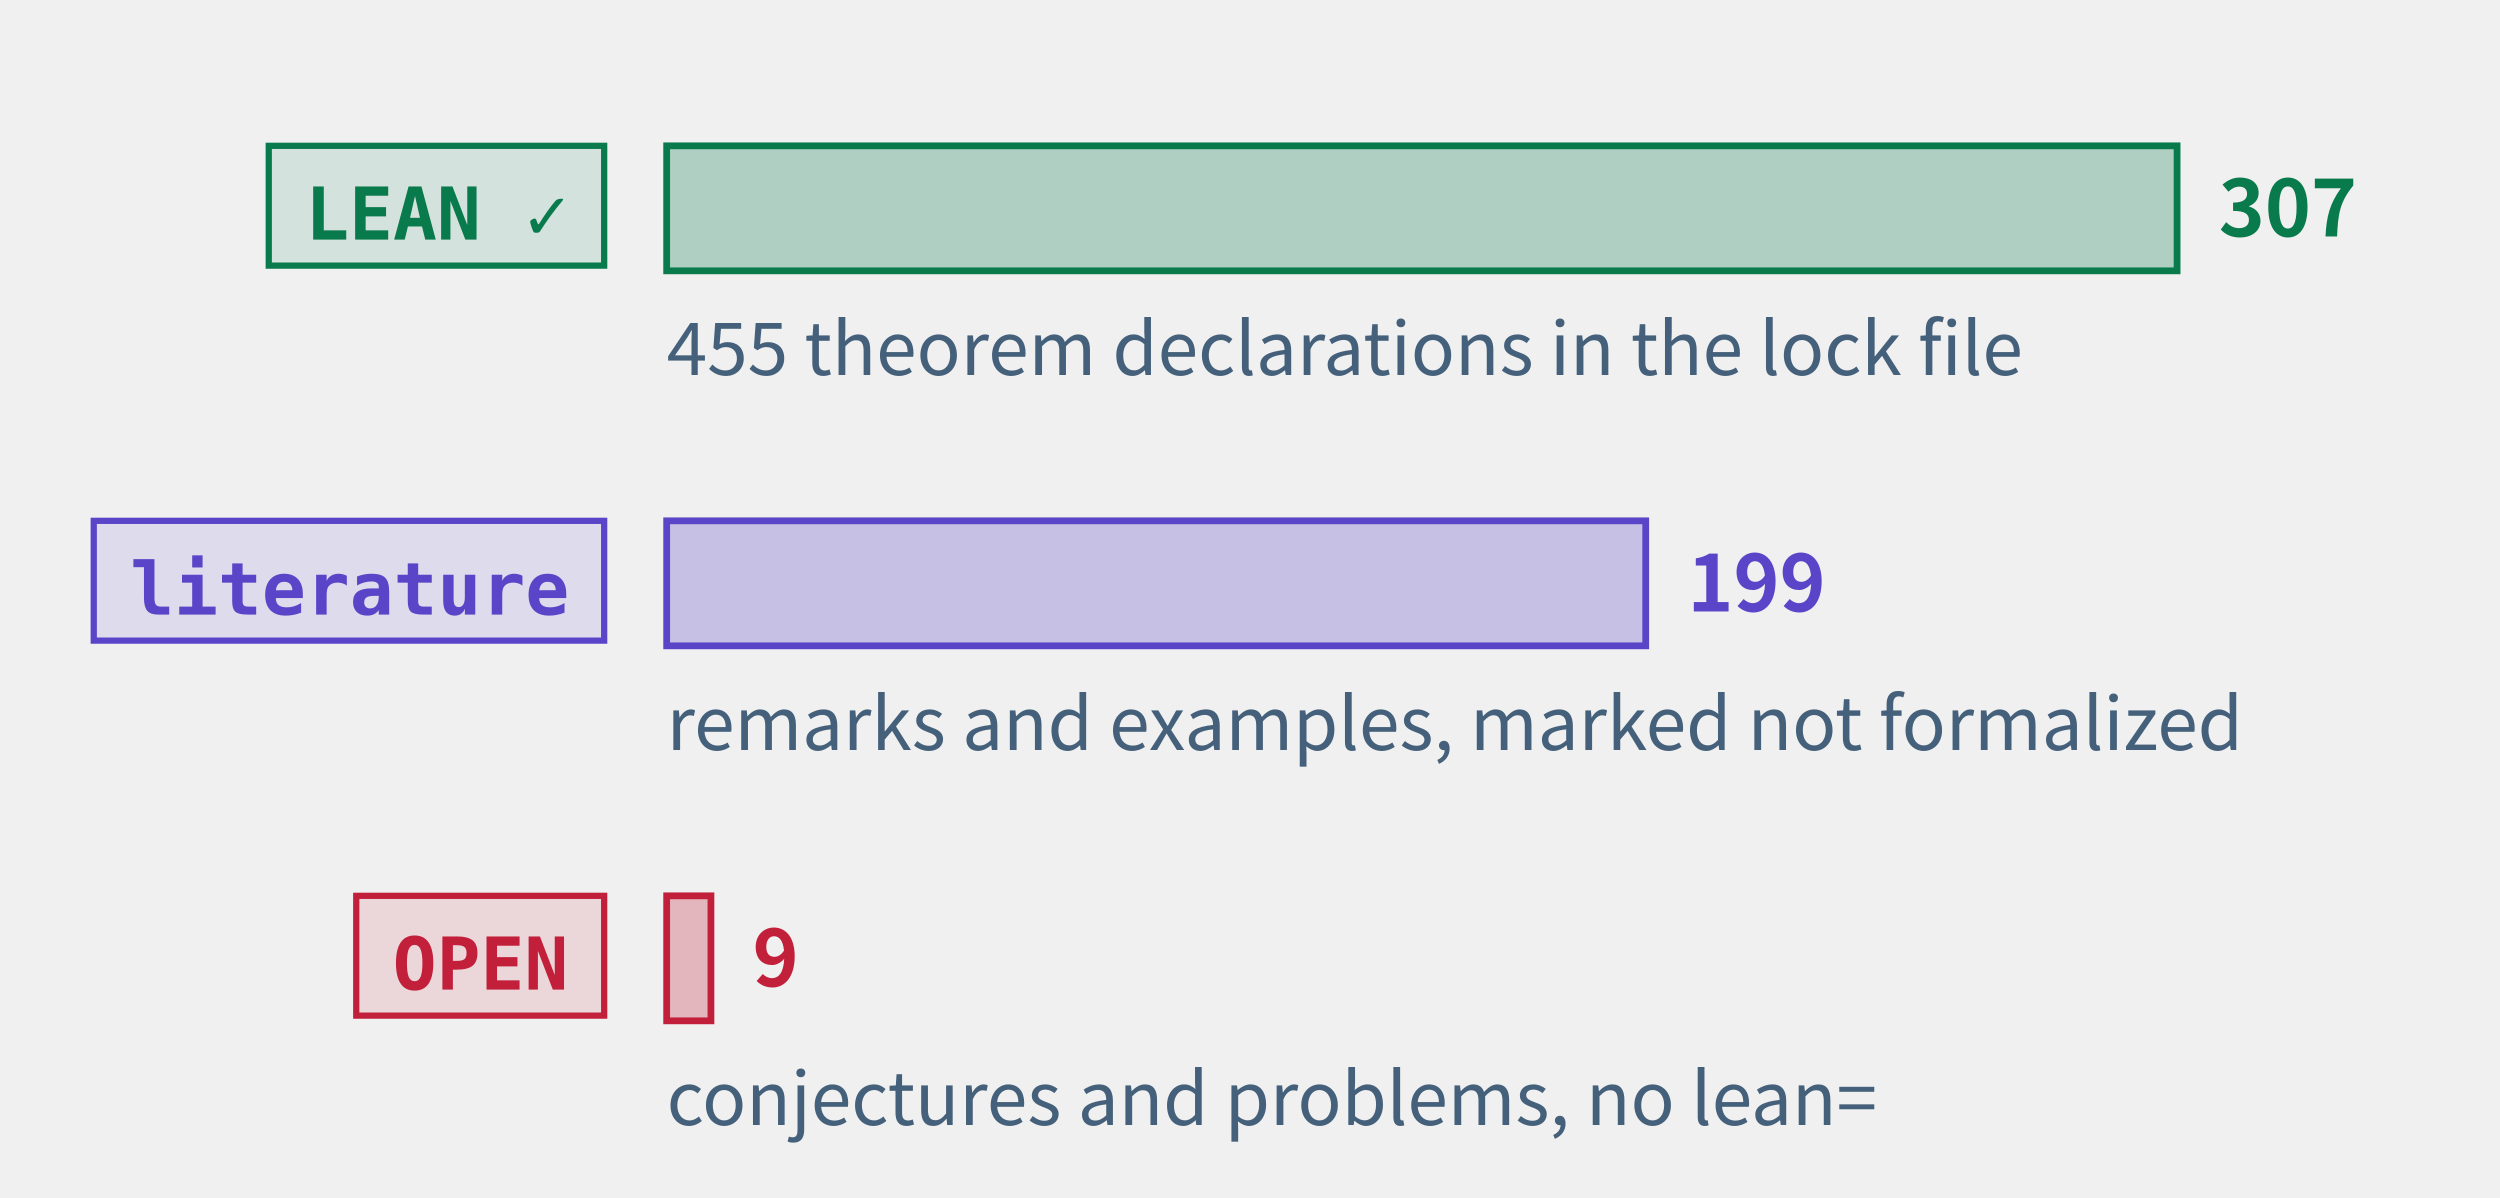
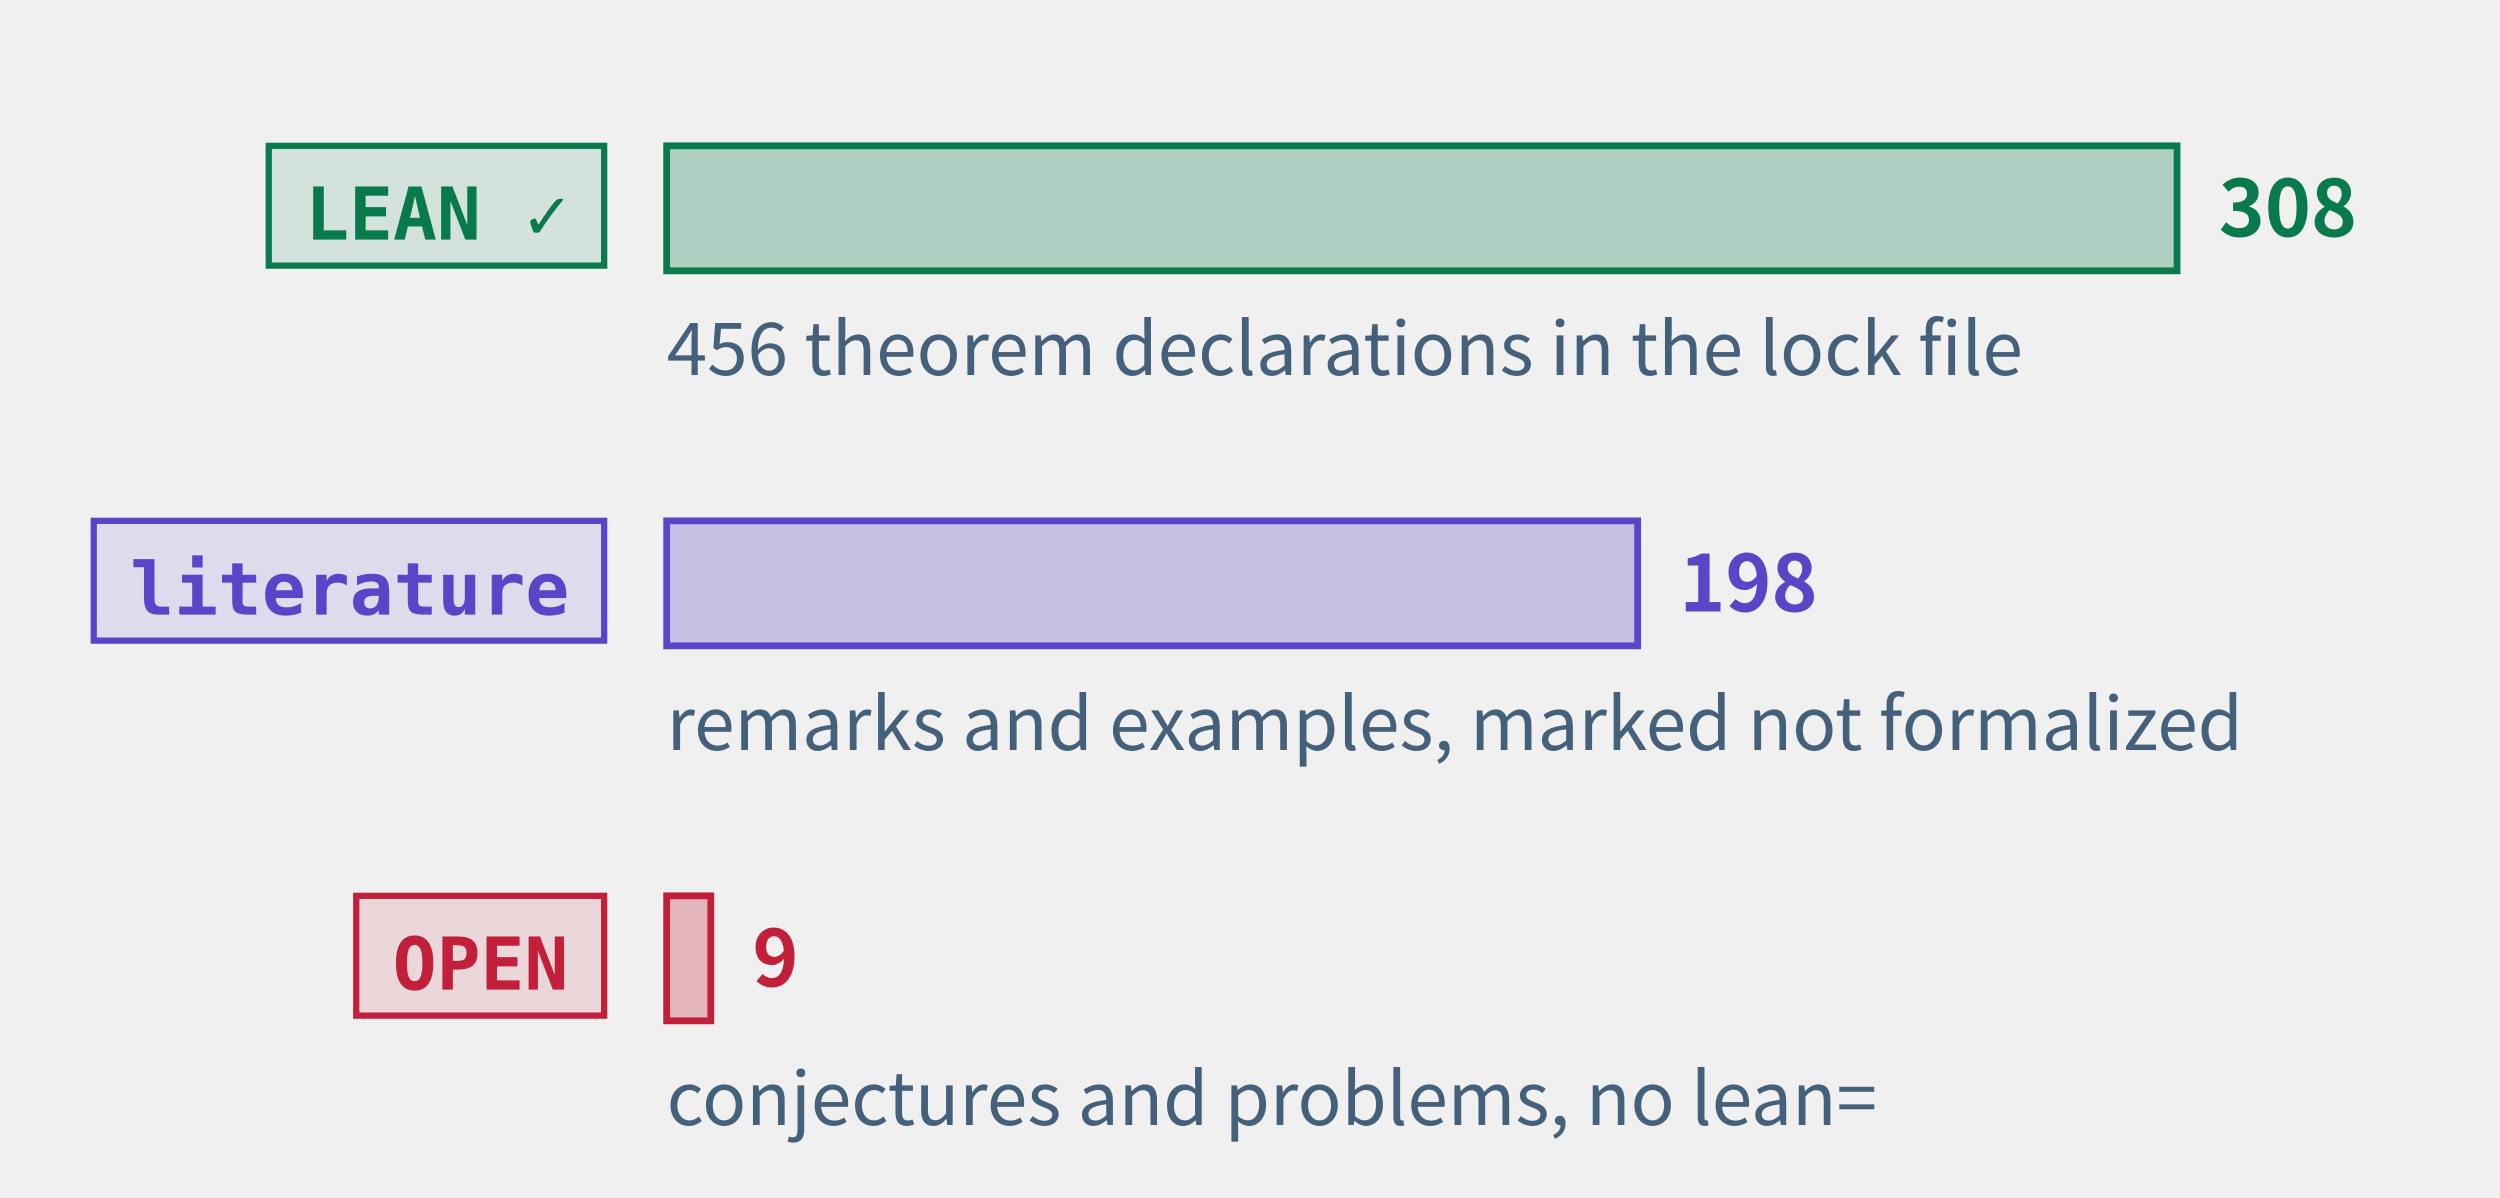
<svg xmlns="http://www.w3.org/2000/svg" class="tr-fig" data-tr-fig="prelude-three-tiers" data-lang="en" viewBox="0 0 480 230" width="480" height="230" font-family="'Noto Sans SC', 'Noto Sans CJK SC', 'Source Sans 3', 'PingFang SC', 'Microsoft YaHei', system-ui, sans-serif" role="img" aria-label="Three bars, each with a tag. The top bar is green, tagged LEAN ✓: the theorems, lemmas, propositions and corollaries with a Lean reference, the longest. The middle bar is violet, tagged “literature”: the remarks and examples marked as literature results. The bottom bar is red, tagged OPEN: the open conjectures and problems, very short. Each bar ends in its count; under the green bar a note gives the number of theorem declarations in the lock file.">
  <style>.ts-ink{stroke:#0b1622}.tf-ink{fill:#0b1622}.ts-dim{stroke:#45607a}.tf-dim{fill:#45607a}.ts-faint{stroke:#9db3c4}.tf-faint{fill:#9db3c4}.ts-edge{stroke:#b9d0dd}.tf-edge{fill:#b9d0dd}.ts-hot{stroke:#5f9bb5}.tf-hot{fill:#5f9bb5}.ts-bg{stroke:#ffffff}.tf-bg{fill:#ffffff}.ts-panel{stroke:#eef5f9}.tf-panel{fill:#eef5f9}.ts-sheet{stroke:#f7fbfd}.tf-sheet{fill:#f7fbfd}.ts-cyan{stroke:#007c8a}.tf-cyan{fill:#007c8a}.ts-magenta{stroke:#b0128f}.tf-magenta{fill:#b0128f}.ts-amber{stroke:#946200}.tf-amber{fill:#946200}.ts-violet{stroke:#5a45c8}.tf-violet{fill:#5a45c8}.ts-ok{stroke:#087a4c}.tf-ok{fill:#087a4c}.ts-warn{stroke:#c21f3a}.tf-warn{fill:#c21f3a}.ts-blue{stroke:#1d5fd0}.tf-blue{fill:#1d5fd0}.ts-orange{stroke:#b85410}.tf-orange{fill:#b85410}.ts-sigma{stroke:#28405a}.tf-sigma{fill:#28405a}@media (prefers-color-scheme:dark){.ts-ink{stroke:#d4efff}.tf-ink{fill:#d4efff}.ts-dim{stroke:#6f8ea5}.tf-dim{fill:#6f8ea5}.ts-faint{stroke:#34506a}.tf-faint{fill:#34506a}.ts-edge{stroke:#143049}.tf-edge{fill:#143049}.ts-hot{stroke:#1f5d7c}.tf-hot{fill:#1f5d7c}.ts-bg{stroke:#03060c}.tf-bg{fill:#03060c}.ts-panel{stroke:#07101b}.tf-panel{fill:#07101b}.ts-sheet{stroke:#050c16}.tf-sheet{fill:#050c16}.ts-cyan{stroke:#19f0ff}.tf-cyan{fill:#19f0ff}.ts-magenta{stroke:#ff2fd0}.tf-magenta{fill:#ff2fd0}.ts-amber{stroke:#ffc83d}.tf-amber{fill:#ffc83d}.ts-violet{stroke:#9d8cff}.tf-violet{fill:#9d8cff}.ts-ok{stroke:#46ffb2}.tf-ok{fill:#46ffb2}.ts-warn{stroke:#ff5064}.tf-warn{fill:#ff5064}.ts-blue{stroke:#2a7bff}.tf-blue{fill:#2a7bff}.ts-orange{stroke:#ff8a3c}.tf-orange{fill:#ff8a3c}.ts-sigma{stroke:#cfe3ff}.tf-sigma{fill:#cfe3ff}}</style>
  <rect x="51.6" y="28" width="64.4" height="23" class="ts-ok tf-ok" stroke-width="1.2" fill-opacity="0.12" />
  <text class="tf-ok tr-fig-mono" x="58.6" y="46" font-size="14" font-family="'JetBrains Mono', 'DejaVu Sans Mono', ui-monospace, Menlo, Consolas, monospace" font-weight="600">LEAN ✓</text>
  <rect x="128" y="28" width="290" height="24" class="ts-ok tf-ok" stroke-width="1.3" fill-opacity="0.28" />
-   <text class="tf-ok" x="426" y="45.4" font-size="15" font-weight="600">307</text>
+   <text class="tf-ok" x="426" y="45.4" font-size="15" font-weight="600">308</text>
  <rect x="18" y="100" width="98" height="23" class="ts-violet tf-violet" stroke-width="1.2" fill-opacity="0.12" />
  <text class="tf-violet tr-fig-mono" x="25" y="118" font-size="14" font-family="'JetBrains Mono', 'DejaVu Sans Mono', ui-monospace, Menlo, Consolas, monospace" font-weight="600">literature</text>
-   <rect x="128" y="100" width="187.98" height="24" class="ts-violet tf-violet" stroke-width="1.3" fill-opacity="0.28" />
-   <text class="tf-violet" x="323.98" y="117.4" font-size="15" font-weight="600">199</text>
+   <rect x="128" y="100" width="186.43" height="24" class="ts-violet tf-violet" stroke-width="1.3" fill-opacity="0.28" />
+   <text class="tf-violet" x="322.43" y="117.4" font-size="15" font-weight="600">198</text>
  <rect x="68.4" y="172" width="47.6" height="23" class="ts-warn tf-warn" stroke-width="1.2" fill-opacity="0.12" />
  <text class="tf-warn tr-fig-mono" x="75.4" y="190" font-size="14" font-family="'JetBrains Mono', 'DejaVu Sans Mono', ui-monospace, Menlo, Consolas, monospace" font-weight="600">OPEN</text>
-   <rect x="128" y="172" width="8.5" height="24" class="ts-warn tf-warn" stroke-width="1.3" fill-opacity="0.28" />
-   <text class="tf-warn" x="144.5" y="189.4" font-size="15" font-weight="600">9</text>
-   <text class="tf-dim" x="128" y="72" font-size="14">455 theorem declarations in the lock file</text>
+   <rect x="128" y="172" width="8.47" height="24" class="ts-warn tf-warn" stroke-width="1.3" fill-opacity="0.28" />
+   <text class="tf-warn" x="144.47" y="189.4" font-size="15" font-weight="600">9</text>
+   <text class="tf-dim" x="128" y="72" font-size="14">456 theorem declarations in the lock file</text>
  <text class="tf-dim" x="128" y="144" font-size="14">remarks and examples, marked not formalized</text>
  <text class="tf-dim" x="128" y="216" font-size="14">conjectures and problems, no lean=</text>
</svg>
